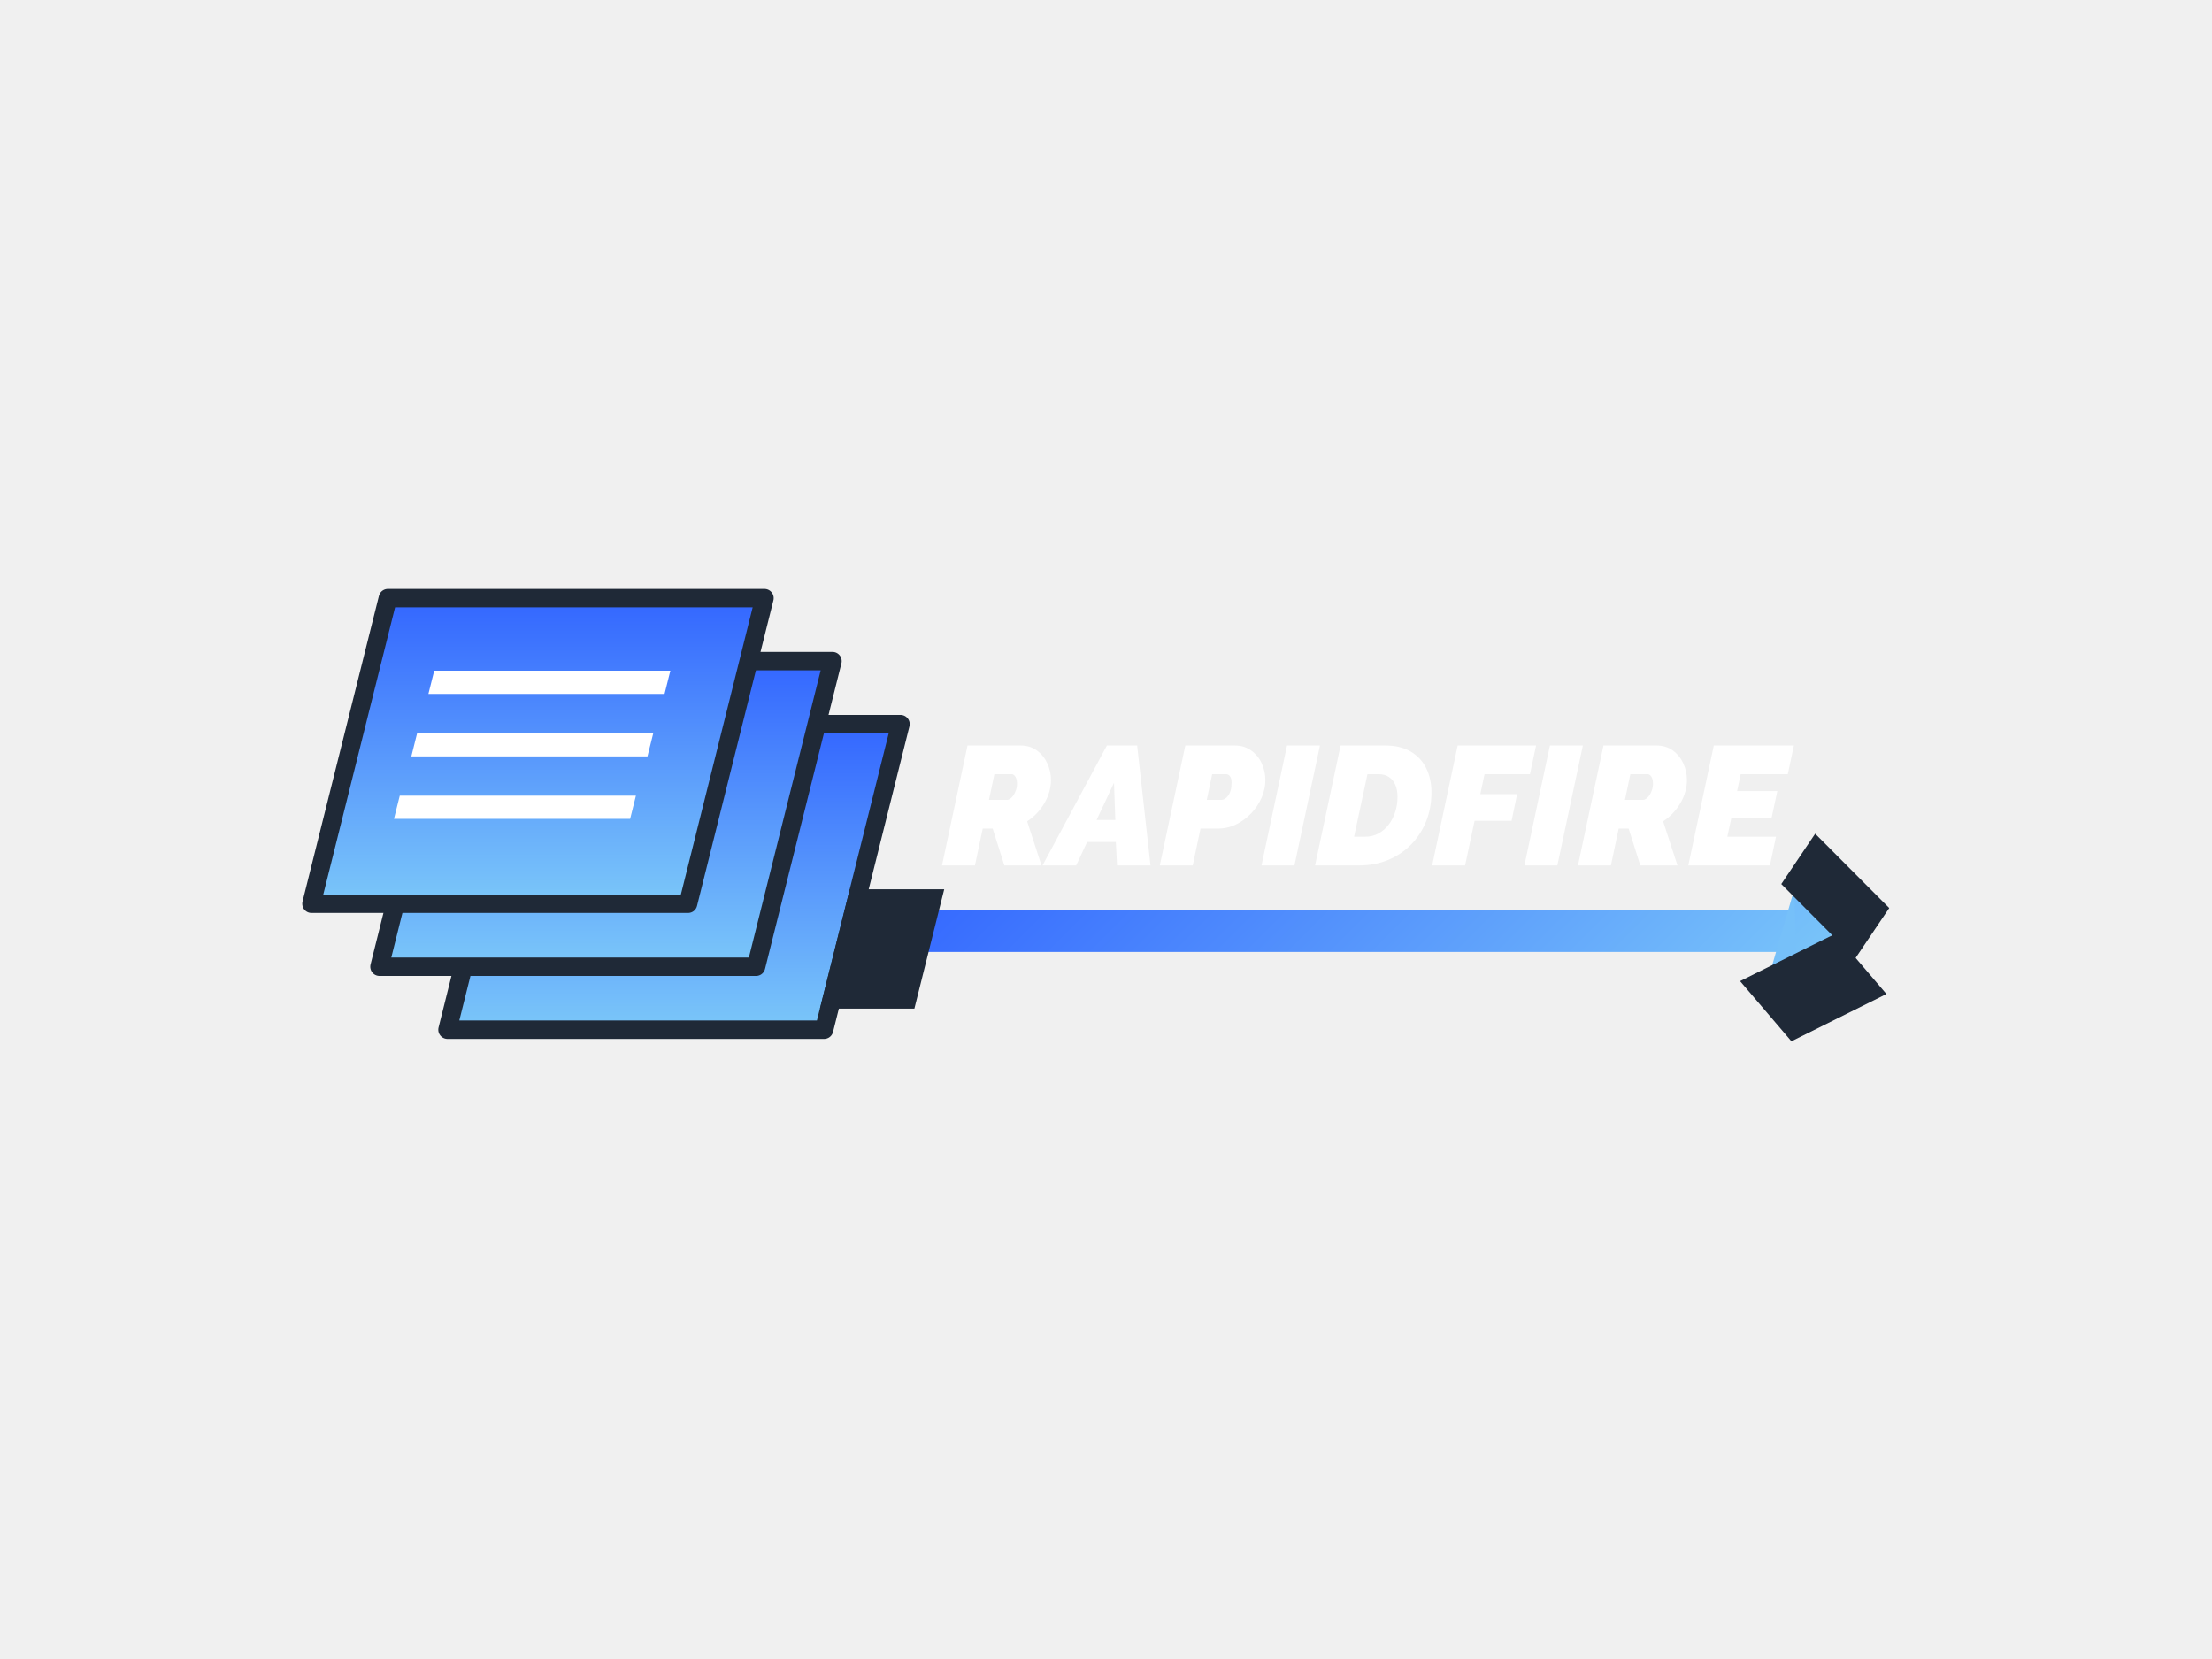
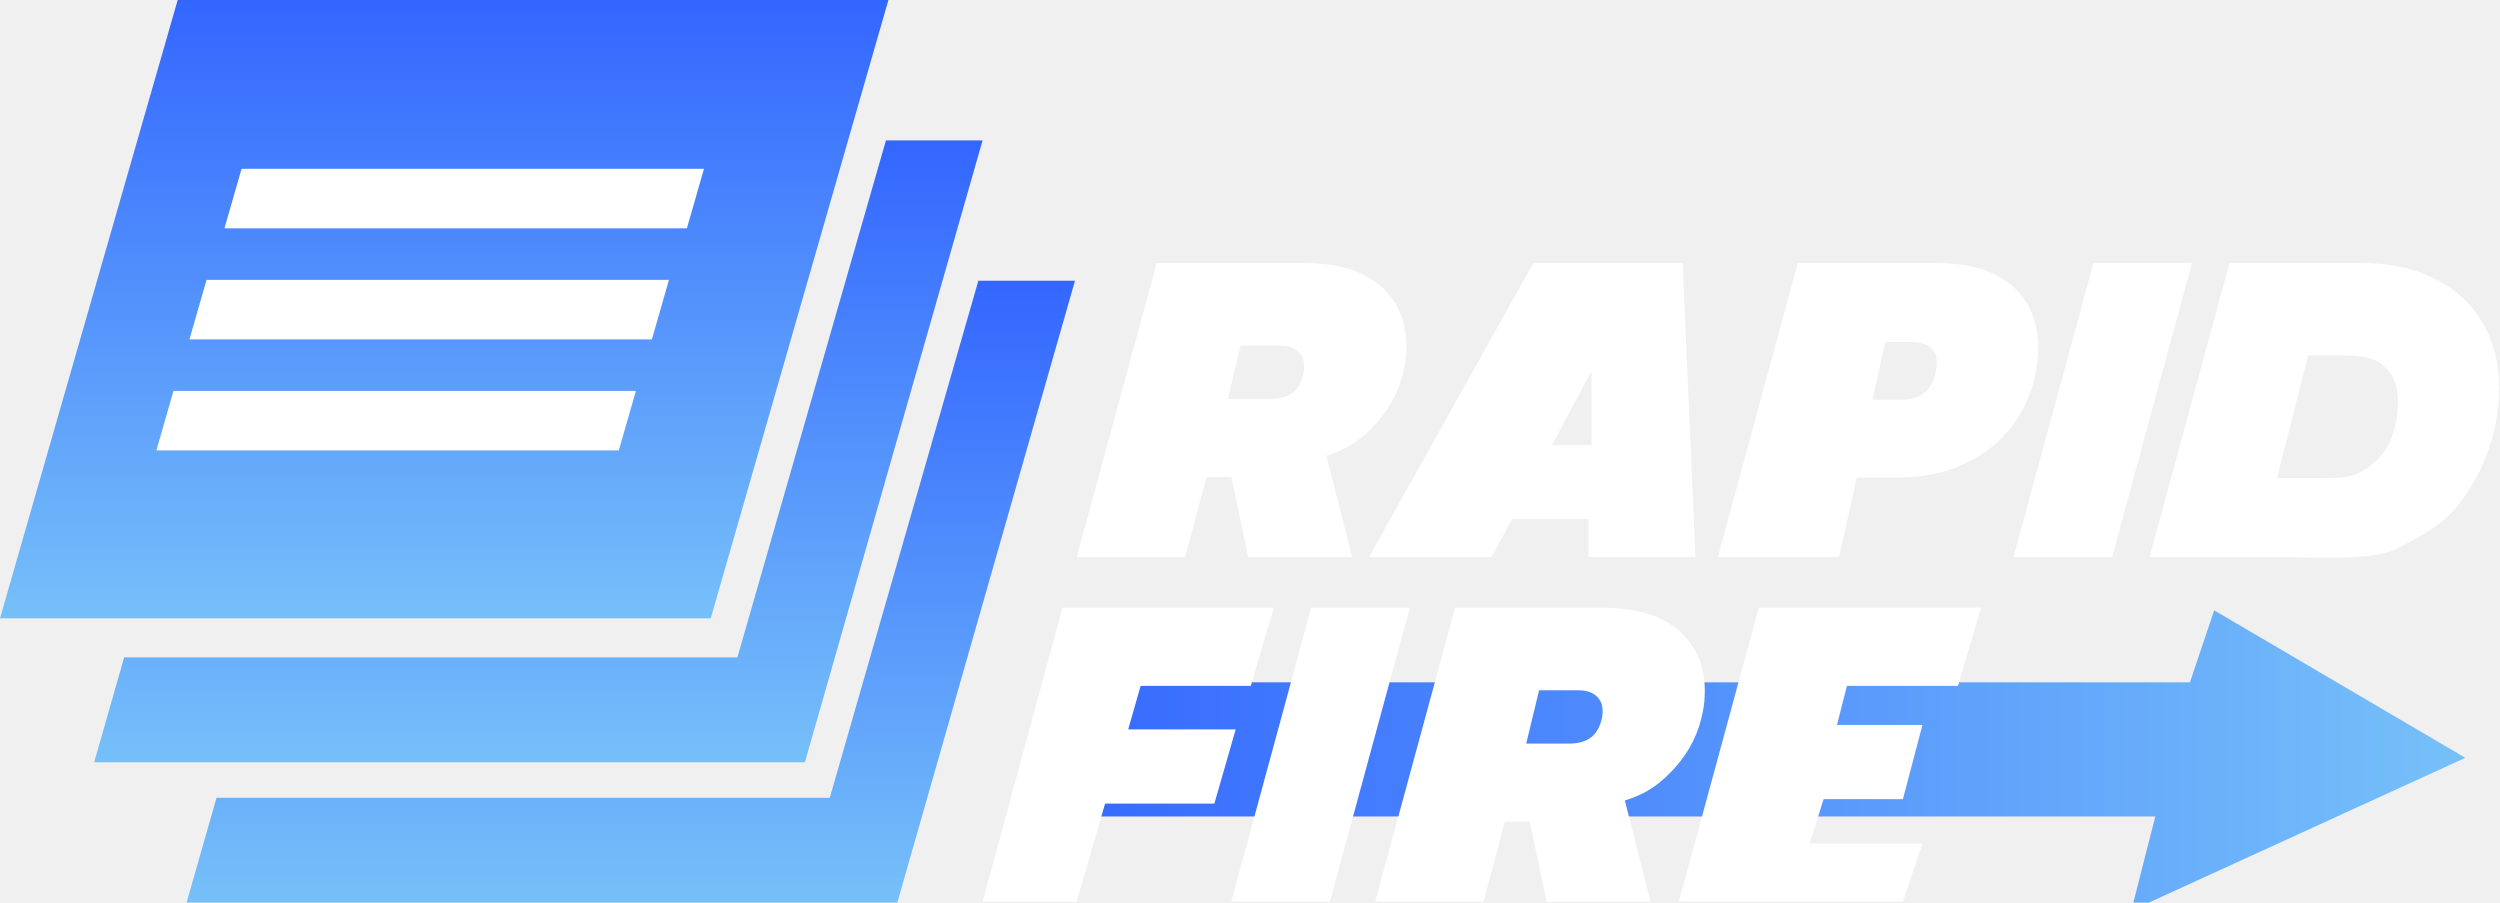
- <svg xmlns="http://www.w3.org/2000/svg" version="1.1" viewBox="0.0 0.0 960.0 720.0" fill="none" stroke="none" stroke-linecap="square" stroke-miterlimit="10">
-   <clipPath id="p.0">
-     <path d="m0 0l960.0 0l0 720.0l-960.0 0l0 -720.0z" clip-rule="nonzero" />
-   </clipPath>
-   <g clip-path="url(#p.0)">
-     <path fill="#000000" fill-opacity="0.0" d="m0 0l960.0 0l0 720.0l-960.0 0z" fill-rule="evenodd" />
-     <defs>
-       <linearGradient id="p.1" gradientUnits="userSpaceOnUse" gradientTransform="matrix(11.51654 0.0 0.0 11.51654 0.0 0.0)" spreadMethod="pad" x1="16.864" y1="27.288" x2="16.864" y2="38.804">
-         <stop offset="0.0" stop-color="#3366ff" />
-         <stop offset="1.0" stop-color="#7bc7f9" />
-       </linearGradient>
-     </defs>
-     <path fill="url(#p.1)" d="m194.212 446.89l33.157 -132.63l163.441 0l-33.157 132.63z" fill-rule="evenodd" />
-     <path stroke="#1f2937" stroke-width="8.0" stroke-linejoin="round" stroke-linecap="butt" d="m194.212 446.89l33.157 -132.63l163.441 0l-33.157 132.63z" fill-rule="evenodd" />
-     <defs>
-       <linearGradient id="p.2" gradientUnits="userSpaceOnUse" gradientTransform="matrix(11.51654 0.0 0.0 11.51654 0.0 0.0)" spreadMethod="pad" x1="14.301" y1="24.914" x2="14.301" y2="36.431">
-         <stop offset="0.0" stop-color="#3366ff" />
-         <stop offset="1.0" stop-color="#7bc7f9" />
-       </linearGradient>
-     </defs>
-     <path fill="url(#p.2)" d="m164.694 419.554l33.157 -132.63l163.441 0l-33.157 132.63z" fill-rule="evenodd" />
-     <path stroke="#1f2937" stroke-width="8.0" stroke-linejoin="round" stroke-linecap="butt" d="m164.694 419.554l33.157 -132.63l163.441 0l-33.157 132.63z" fill-rule="evenodd" />
-     <defs>
-       <linearGradient id="p.3" gradientUnits="userSpaceOnUse" gradientTransform="matrix(11.51654 0.0 0.0 11.51654 0.0 0.0)" spreadMethod="pad" x1="11.738" y1="22.54" x2="11.738" y2="34.057">
-         <stop offset="0.0" stop-color="#3366ff" />
-         <stop offset="1.0" stop-color="#7bc7f9" />
-       </linearGradient>
-     </defs>
-     <path fill="url(#p.3)" d="m135.176 392.218l33.157 -132.63l163.441 0l-33.157 132.63z" fill-rule="evenodd" />
-     <path stroke="#1f2937" stroke-width="8.0" stroke-linejoin="round" stroke-linecap="butt" d="m135.176 392.218l33.157 -132.63l163.441 0l-33.157 132.63z" fill-rule="evenodd" />
-     <path fill="#000000" fill-opacity="0.0" d="m400.042 259.588l403.402 0l0 179.213l-403.402 0z" fill-rule="evenodd" />
-     <path fill="#ffffff" d="m408.823 375.594l11.078 -52.062l22.875 0q4.25 0 7.219 2.172q2.969 2.156 4.547 5.609q1.578 3.438 1.578 7.25q0 2.562 -0.734 5.094q-0.734 2.531 -2.094 4.875q-1.359 2.344 -3.266 4.375q-1.906 2.016 -4.25 3.547l6.234 19.141l-16.125 0l-5.062 -15.984l-4.328 0l-3.375 15.984l-14.297 0zm28.297 -28.453q0.594 0 1.328 -0.516q0.734 -0.516 1.391 -1.469q0.656 -0.953 1.094 -2.266q0.453 -1.328 0.453 -2.859q0 -1.328 -0.344 -2.203q-0.328 -0.875 -0.844 -1.344q-0.5 -0.484 -1.094 -0.484l-7.547 0l-2.344 11.141l7.906 0zm43.274 -23.609l13.125 0l5.797 52.062l-14.531 0l-0.516 -10.188l-12.453 0l-4.766 10.188l-14.594 0l27.938 -52.062zm3.656 32.344l-0.578 -16.141l-7.562 16.141l8.141 0zm30.371 -32.344l21.406 0q4.172 0 7.172 2.172q3.016 2.156 4.594 5.609q1.578 3.438 1.578 7.25q0 3.812 -1.609 7.562q-1.609 3.734 -4.484 6.781q-2.859 3.031 -6.594 4.875q-3.734 1.828 -7.984 1.828l-7.484 0l-3.375 15.984l-14.297 0l11.078 -52.062zm15.766 23.609q0.656 0 1.391 -0.438q0.734 -0.438 1.422 -1.359q0.703 -0.922 1.094 -2.312q0.406 -1.391 0.406 -3.297q0 -1.469 -0.359 -2.266q-0.359 -0.812 -0.875 -1.141q-0.516 -0.328 -1.109 -0.328l-6.078 0l-2.344 11.141l6.453 0zm28.378 -23.609l14.297 0l-11.078 52.062l-14.297 0l11.078 -52.062zm23.245 0l19.203 0q6.891 0 11.359 2.719q4.484 2.703 6.672 7.297q2.203 4.578 2.203 10.297q0 6.891 -2.344 12.688q-2.344 5.797 -6.594 10.094q-4.25 4.281 -9.969 6.625q-5.719 2.344 -12.406 2.344l-19.203 0l11.078 -52.062zm10.766 39.594q3.094 0 5.656 -1.391q2.562 -1.391 4.391 -3.766q1.844 -2.391 2.859 -5.5q1.031 -3.125 1.031 -6.578q0 -3.0 -0.922 -5.203q-0.906 -2.203 -2.75 -3.438q-1.828 -1.25 -4.469 -1.25l-4.906 0l-5.797 27.125l4.906 0zm40.051 -39.594l34.016 0l-2.641 12.469l-19.719 0l-1.844 8.656l15.984 0l-2.406 11.578l-16.062 0l-4.109 19.359l-14.297 0l11.078 -52.062zm40.037 0l14.297 0l-11.078 52.062l-14.297 0l11.078 -52.062zm12.167 52.062l11.078 -52.062l22.875 0q4.25 0 7.219 2.172q2.969 2.156 4.547 5.609q1.578 3.438 1.578 7.25q0 2.562 -0.734 5.094q-0.734 2.531 -2.094 4.875q-1.359 2.344 -3.266 4.375q-1.906 2.016 -4.25 3.547l6.234 19.141l-16.125 0l-5.062 -15.984l-4.328 0l-3.375 15.984l-14.297 0zm28.297 -28.453q0.594 0 1.328 -0.516q0.734 -0.516 1.391 -1.469q0.656 -0.953 1.094 -2.266q0.453 -1.328 0.453 -2.859q0 -1.328 -0.344 -2.203q-0.328 -0.875 -0.844 -1.344q-0.5 -0.484 -1.094 -0.484l-7.547 0l-2.344 11.141l7.906 0zm30.664 -23.609l34.75 0l-2.641 12.469l-20.453 0l-1.547 7.328l17.453 0l-2.484 11.594l-17.453 0l-1.766 8.203l21.125 0l-2.641 12.469l-35.422 0l11.078 -52.062z" fill-rule="nonzero" />
-     <path fill="#ffffff" d="m185.928 301.148l2.52 -10.079l102.488 0l-2.52 10.079z" fill-rule="evenodd" />
-     <path fill="#ffffff" d="m178.515 328.267l2.52 -10.079l102.488 0l-2.52 10.079z" fill-rule="evenodd" />
-     <path fill="#ffffff" d="m170.983 355.385l2.52 -10.079l102.488 0l-2.52 10.079z" fill-rule="evenodd" />
-     <defs>
-       <linearGradient id="p.4" gradientUnits="userSpaceOnUse" gradientTransform="matrix(17.63183 0.0 0.0 17.63183 0.0 0.0)" spreadMethod="pad" x1="21.278" y1="22.917" x2="33.746" y2="35.384">
-         <stop offset="0.0" stop-color="#3366ff" />
-         <stop offset="1.0" stop-color="#7bc7f9" />
-       </linearGradient>
-     </defs>
-     <path fill="url(#p.4)" d="m393.302 394.997l385.276 0l0 -9.063l18.126 18.126l-18.126 18.126l0 -9.063l-385.276 0z" fill-rule="evenodd" />
-     <path fill="#1f2937" d="m355.871 437.745l12.953 -51.811l40.969 0l-12.953 51.811z" fill-rule="evenodd" />
-     <path fill="#76c0f9" d="m768.163 422.186l10.554 -36.252l0.974 36.252z" fill-rule="evenodd" />
-     <path fill="#1f2937" d="m755.183 425.796l41.236 -20.512l22.292 26.118l-41.236 20.512z" fill-rule="evenodd" />
-     <path fill="#1f2937" d="m805.201 415.934l-32.134 -32.26l14.717 -21.85l32.134 32.26z" fill-rule="evenodd" />
+ <svg xmlns="http://www.w3.org/2000/svg" width="1407" height="508" viewBox="0 0 1407 508" fill="none">
+   <g clip-path="url(#clip0_195_35)">
+     <path d="M595.5 384H1232.5L1246.14 343.5L1387.5 426.5L1199.5 512.5L1213 459.5H576.5L595.5 384Z" fill="url(#paint0_linear_195_35)" />
+     <path d="M453 429H53L69.857 370H415L498.621 79H553L453 429Z" fill="url(#paint1_linear_195_35)" />
+     <path d="M505 508H105L121.857 449H467L550.621 158H605L505 508Z" fill="url(#paint2_linear_195_35)" />
+     <path d="M100 0H500L400 348H0L100 0Z" fill="url(#paint3_linear_195_35)" />
+     <path d="M135.952 95H396.201L386.581 128.5H126.316L135.952 95Z" fill="white" />
+     <path d="M116.251 157.5H376.5L366.88 191H106.615L116.251 157.5Z" fill="white" />
+     <path d="M97.636 220H357.885L348.265 253.5H88L97.636 220Z" fill="white" />
+     <path d="M1145.84 208.75C1143.84 219.917 1139.51 230.083 1132.84 239.25C1126.17 248.25 1117.26 255.417 1106.09 260.75C1095.09 266.083 1082.42 268.75 1068.09 268.75H1045L1035 313.5H966.839L1011.84 148H1089.34C1108.17 148 1122.51 152.25 1132.34 160.75C1142.17 169.25 1147.09 180.917 1147.09 195.75C1147.09 199.417 1146.67 203.75 1145.84 208.75ZM1069.59 225C1080.92 225 1087.59 219.583 1089.59 208.75C1089.92 206.75 1090.09 205.333 1090.09 204.5C1090.09 196.5 1085.17 192.5 1075.34 192.5H1061L1053.84 225H1069.59Z" fill="white" />
+     <path d="M1233.69 148L1188.69 313.5H1133.19L1178.19 148H1233.69Z" fill="white" />
+     <path d="M1328.51 148C1344.84 148 1358.84 151 1370.51 157C1382.18 162.833 1391.09 171.083 1397.26 181.75C1403.43 192.25 1406.51 204.417 1406.51 218.25C1406.51 223.75 1406.01 229.667 1405.01 236C1402.01 252.833 1395.51 268 1385.51 281.5C1375.68 295 1364.84 300.667 1349.51 308.5C1334.34 316.167 1302.01 313.5 1283.51 313.5H1209.76L1254.76 148H1328.51ZM1305 269C1317.5 269 1325 269.333 1333.5 262.5C1342.17 255.667 1346.59 248.667 1348.76 236C1349.26 232.667 1349.51 229.583 1349.51 226.75C1349.51 216.917 1347.17 210.667 1341 205.5C1335 200.333 1325.83 200 1315 200H1298.99L1281.5 269H1305Z" fill="white" />
+     <path d="M716.949 342L703.949 386H641.949L634.949 410.5H695.449L683.449 452.25H621.949L605.949 507.5H553L598 342H716.949Z" fill="white" />
+     <path d="M793.449 342L748.449 507.5H692.949L737.949 342H793.449Z" fill="white" />
+     <path d="M1039.45 386L1033.85 408H1081.95L1070.95 449.75H1026.35L1018.45 474.75H1081.95L1070.95 507.5H944.846L989.846 342H1114.95L1101.95 386H1039.45Z" fill="white" />
+     <path fill-rule="evenodd" clip-rule="evenodd" d="M733.499 148C752.499 148 766.916 152.25 776.749 160.75C786.583 169.25 791.499 180.583 791.499 194.75C791.499 198.917 791.166 202.667 790.499 206C788.333 218 783.166 228.583 774.999 237.75C766.833 246.75 759.499 252.5 746.499 256.5L760.98 313.5H702.499L692.999 268.5H678.999L666.999 313.5H605.999L650.999 148H733.499ZM714.999 224.5H690.999L698.249 194.5H720.249C724.749 194.5 728.166 195.583 730.499 197.75C732.833 199.75 733.999 202.583 733.999 206.25C733.999 207.583 733.916 208.667 733.749 209.5C732.749 214.667 730.666 218.5 727.499 221C724.499 223.333 720.333 224.5 714.999 224.5Z" fill="white" />
+     <path fill-rule="evenodd" clip-rule="evenodd" d="M893.999 292H850.999L839.499 313.5H770.499L862.999 148H946.999L954.23 313.5H893.999V292ZM895.73 208.75V250.5H873.499L895.73 208.75Z" fill="white" />
+     <path fill-rule="evenodd" clip-rule="evenodd" d="M901.449 342C920.449 342 934.866 346.25 944.699 354.75C954.532 363.25 959.449 374.583 959.449 388.75C959.449 392.917 959.116 396.667 958.449 400C956.282 412 951.116 422.583 942.949 431.75C934.782 440.75 927.449 446.5 914.449 450.5L928.929 507.5H870.449L860.949 462.5H846.949L834.949 507.5H773.949L818.949 342H901.449ZM882.949 418.5H858.949L866.199 388.5H888.199C892.699 388.5 896.116 389.583 898.449 391.75C900.782 393.75 901.949 396.583 901.949 400.25C901.949 401.583 901.866 402.667 901.699 403.5C900.699 408.667 898.616 412.5 895.449 415C892.449 417.333 888.282 418.5 882.949 418.5Z" fill="white" />
  </g>
+   <defs>
+     <linearGradient id="paint0_linear_195_35" x1="570.864" y1="427" x2="1385" y2="427" gradientUnits="userSpaceOnUse">
+       <stop stop-color="#3366FF" />
+       <stop offset="1" stop-color="#76C0F9" />
+     </linearGradient>
+     <linearGradient id="paint1_linear_195_35" x1="303" y1="79" x2="303" y2="429" gradientUnits="userSpaceOnUse">
+       <stop stop-color="#3366FF" />
+       <stop offset="1" stop-color="#76C0F9" />
+     </linearGradient>
+     <linearGradient id="paint2_linear_195_35" x1="355" y1="158" x2="355" y2="508" gradientUnits="userSpaceOnUse">
+       <stop stop-color="#3366FF" />
+       <stop offset="1" stop-color="#76C0F9" />
+     </linearGradient>
+     <linearGradient id="paint3_linear_195_35" x1="250" y1="0" x2="250" y2="348" gradientUnits="userSpaceOnUse">
+       <stop stop-color="#3366FF" />
+       <stop offset="1" stop-color="#76C0F9" />
+     </linearGradient>
+     <clipPath id="clip0_195_35">
+       <rect width="1407" height="508" fill="white" />
+     </clipPath>
+   </defs>
</svg>
